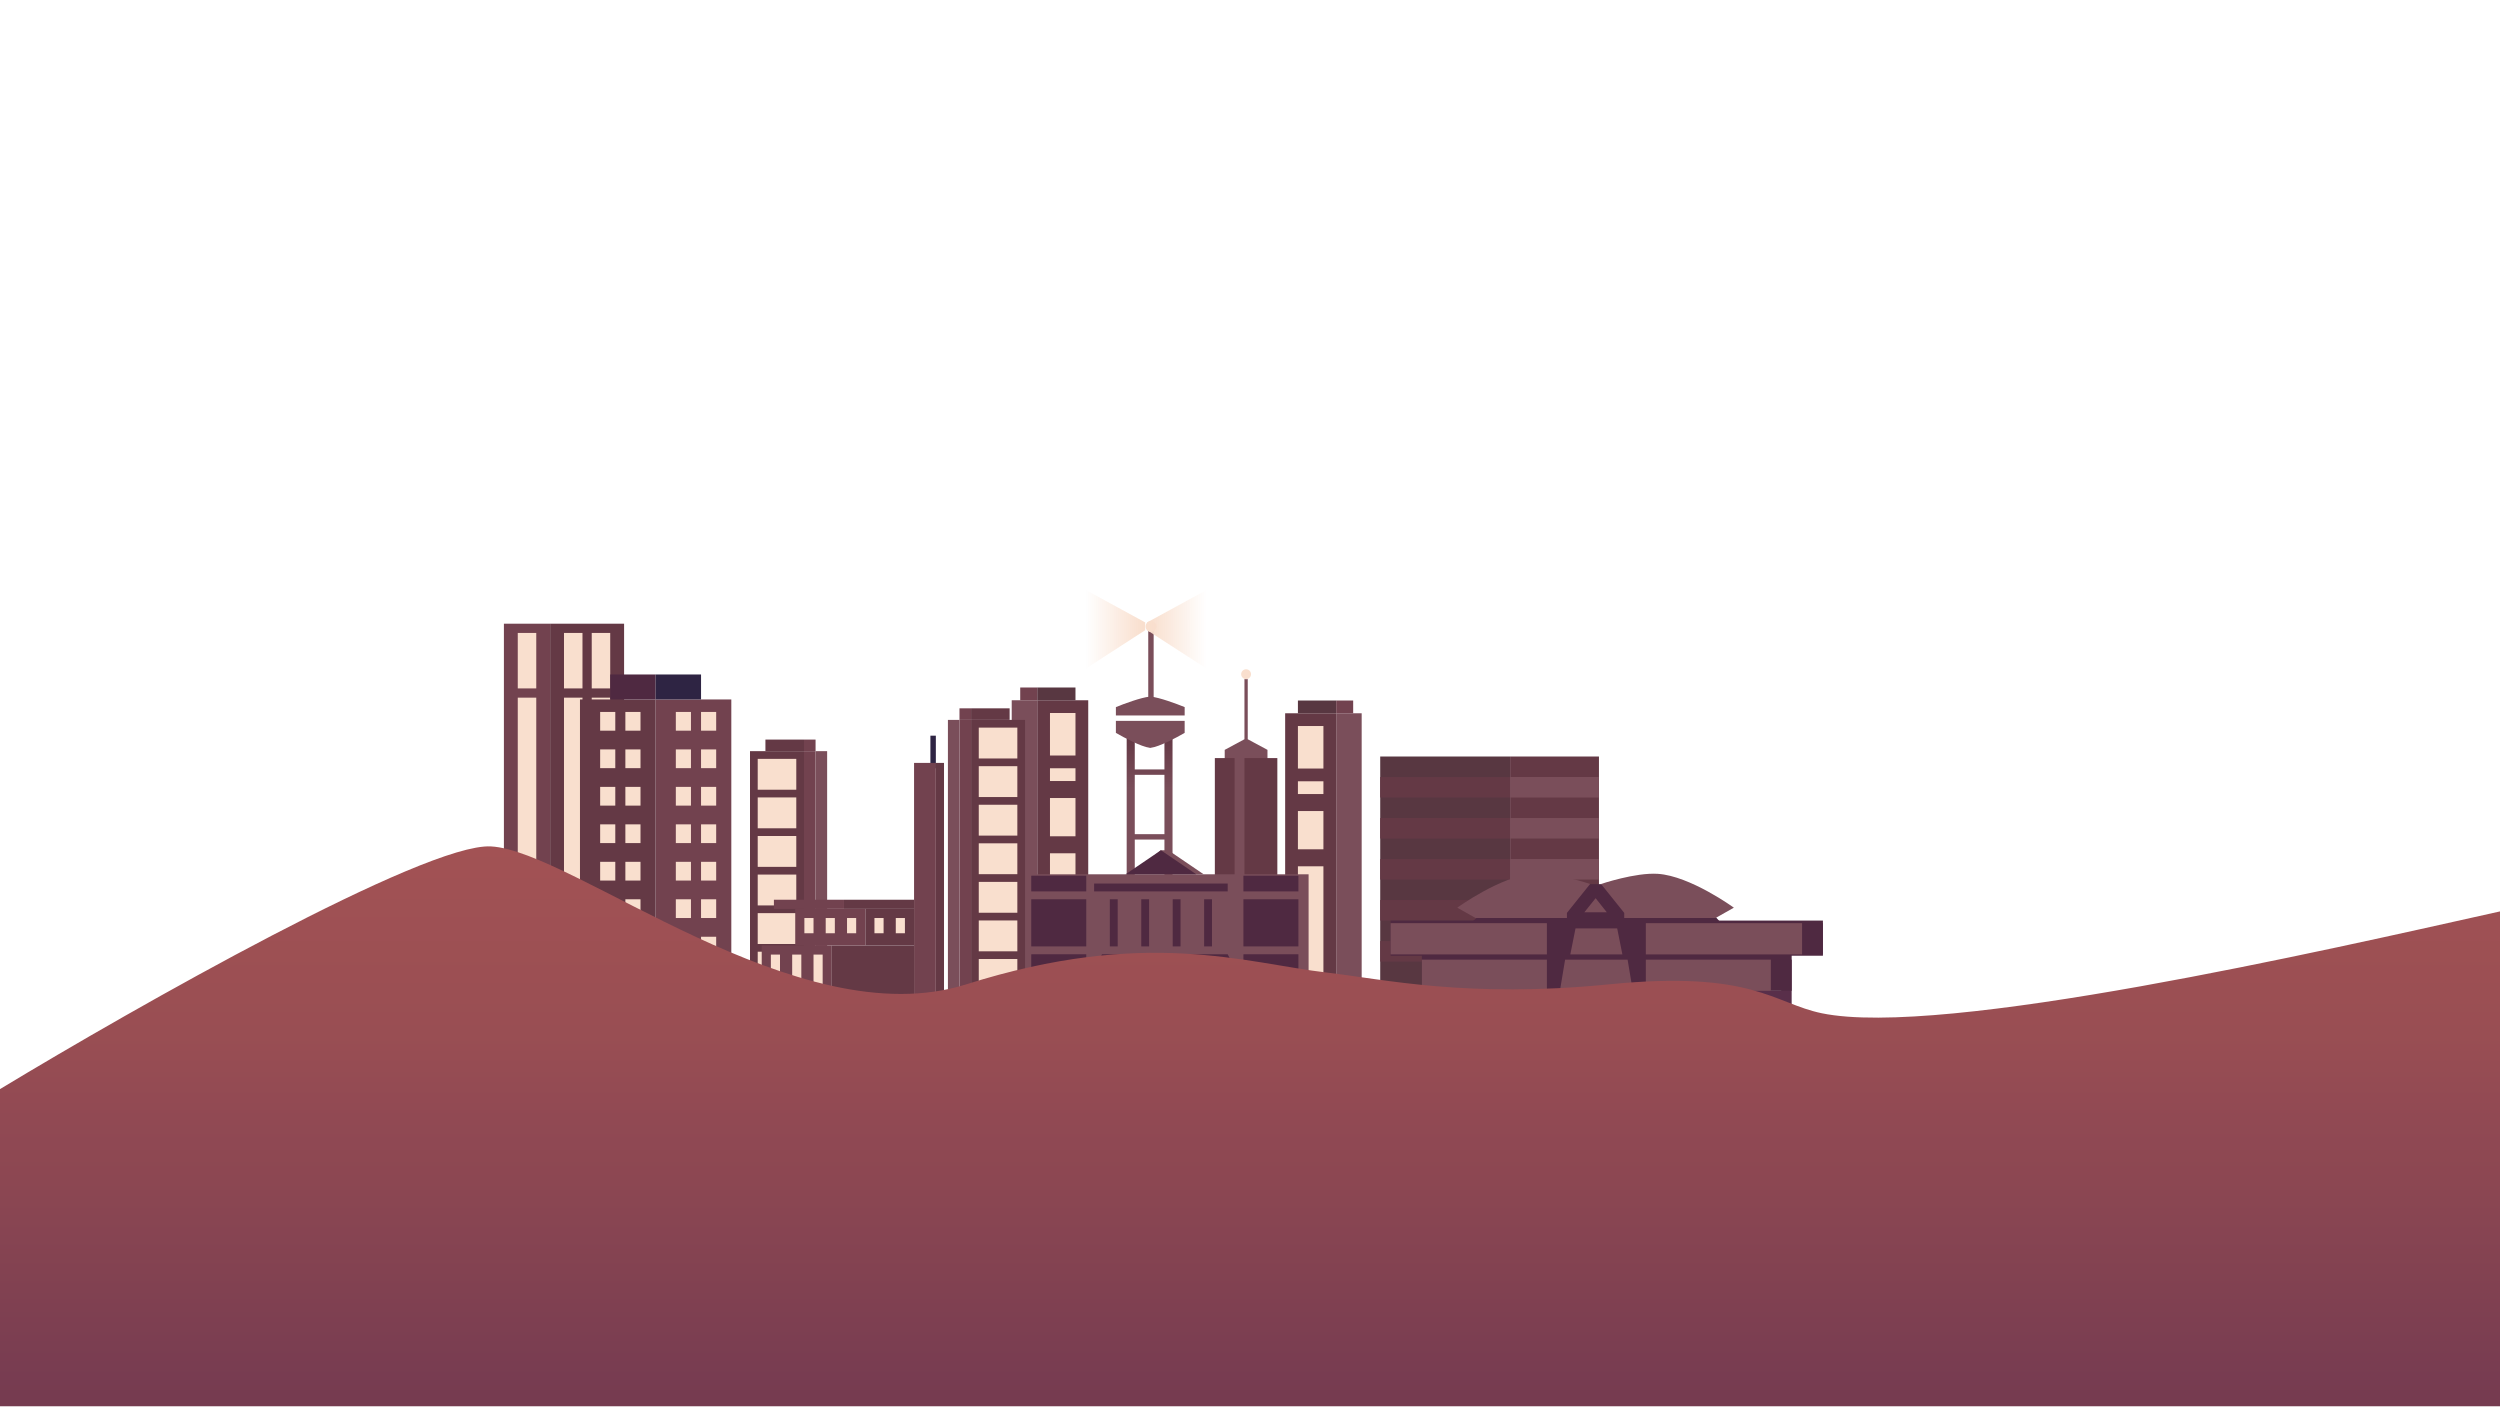
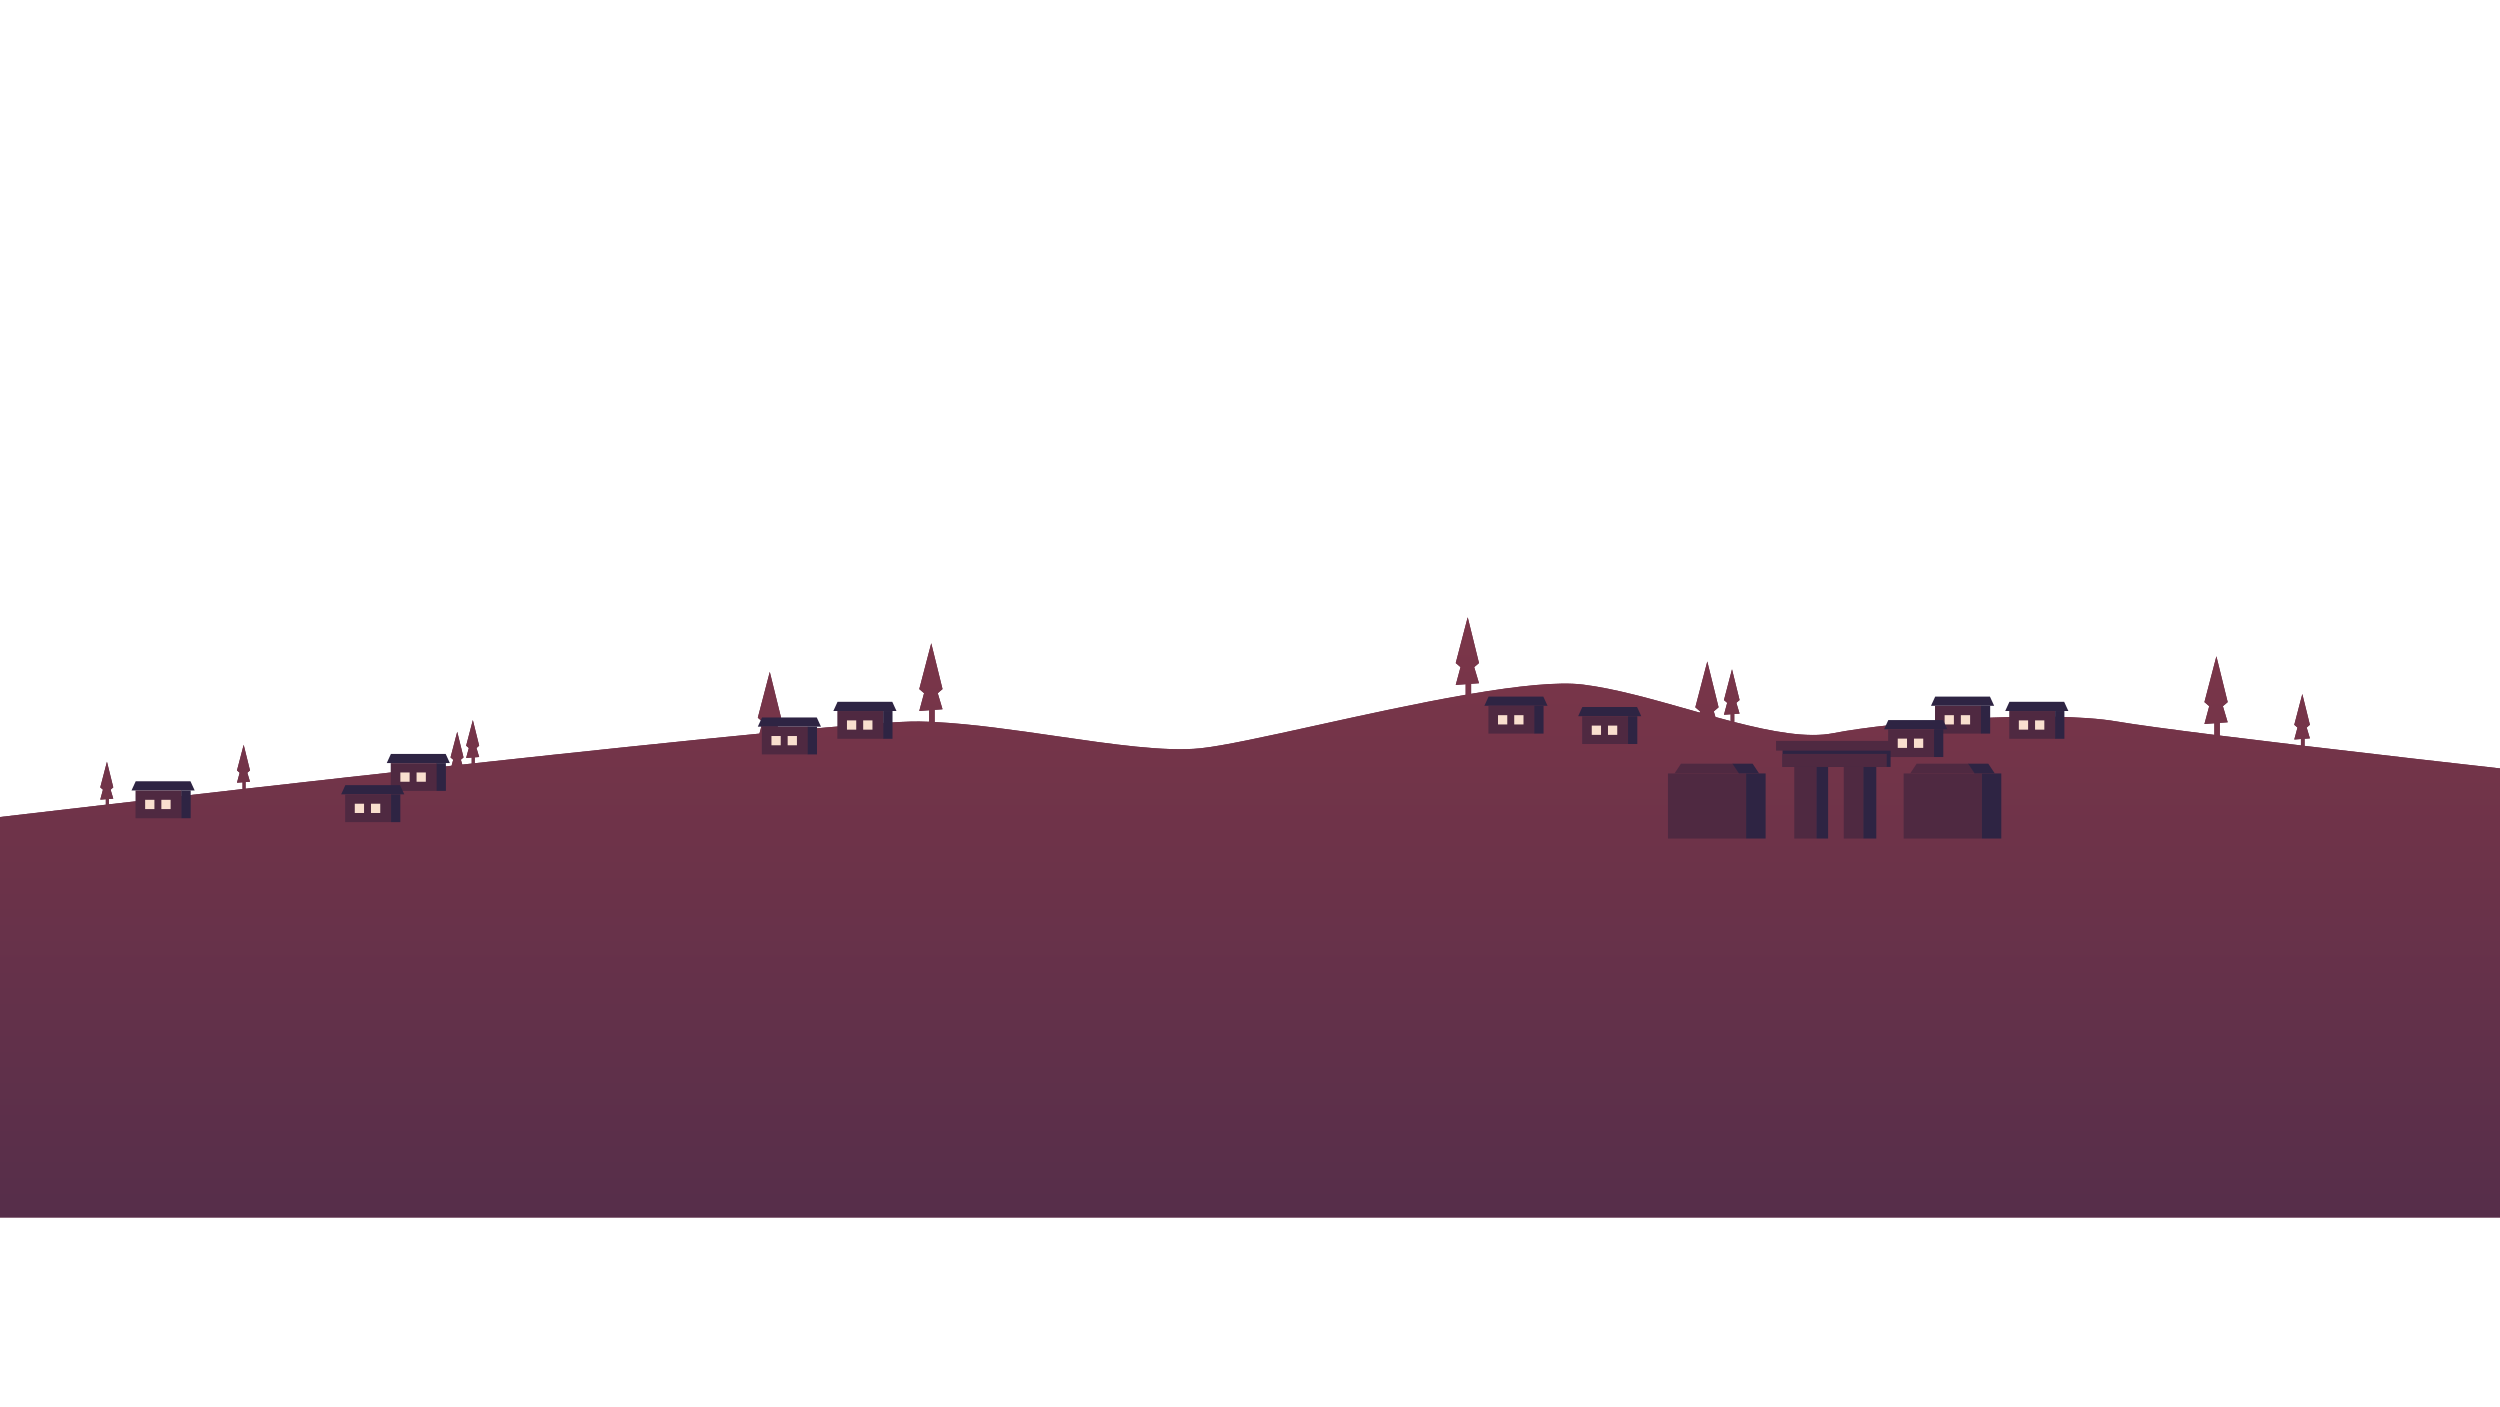
<svg xmlns="http://www.w3.org/2000/svg" width="1920" height="1080" viewBox="0 0 1920 1080" fill="none">
-   <mask id="mask0" mask-type="alpha" maskUnits="userSpaceOnUse" x="0" y="374" width="1920" height="706">
-     <rect y="374" width="1920" height="706" fill="#C4C4C4" />
+   <mask id="mask0" mask-type="alpha" maskUnits="userSpaceOnUse" x="0" y="474" width="1920" height="606">
+     <rect y="474" width="1920" height="606" fill="#C4C4C4" />
  </mask>
  <g mask="url(#mask0)">
-     <rect x="714.547" y="565" width="4.182" height="25.091" fill="#2E2443" />
-     <rect x="702" y="585.908" width="16.727" height="177.727" fill="#72424F" />
-     <rect x="718.727" y="585.908" width="6.273" height="177.727" fill="#643945" />
-     <rect x="387" y="479" width="35.5" height="213" fill="#72424F" />
-     <rect x="422.5" y="479" width="56.8" height="213" fill="#643945" />
-     <rect x="397.648" y="486.1" width="14.2" height="42.6" fill="#F9DFCE" />
-     <rect x="433.148" y="486.1" width="14.2" height="42.6" fill="#F9DFCE" />
-     <rect x="454.449" y="486.1" width="14.2" height="42.6" fill="#F9DFCE" />
-     <rect x="397.648" y="535.801" width="14.2" height="142" fill="#F9DFCE" />
-     <rect x="433.148" y="535.801" width="14.2" height="142" fill="#F9DFCE" />
-     <rect x="454.449" y="535.801" width="14.2" height="142" fill="#F9DFCE" />
-     <rect x="1060" y="581" width="99.75" height="178.5" fill="#583741" />
-     <rect x="1060" y="596.75" width="99.75" height="15.75" fill="#643945" />
-     <rect x="1060" y="628.25" width="99.75" height="15.75" fill="#643945" />
-     <rect x="1060" y="659.75" width="99.75" height="15.75" fill="#643945" />
-     <rect x="1060" y="691.25" width="99.75" height="15.75" fill="#643945" />
-     <rect x="1060" y="722.75" width="99.75" height="15.75" fill="#643945" />
-     <rect x="1159.75" y="581" width="68.25" height="178.5" fill="#643945" />
-     <rect x="1159.75" y="596.75" width="68.25" height="15.75" fill="#7A4E5A" />
-     <rect x="1159.75" y="628.25" width="68.25" height="15.75" fill="#7A4E5A" />
-     <rect x="1159.75" y="659.75" width="68.25" height="15.75" fill="#7A4E5A" />
-     <rect x="1159.75" y="691.25" width="68.25" height="15.75" fill="#7A4E5A" />
-     <rect x="1159.75" y="722.75" width="68.25" height="15.75" fill="#7A4E5A" />
-     <rect x="576" y="576.887" width="41.468" height="225.114" fill="#643945" />
-     <rect x="617.469" y="576.887" width="8.886" height="225.114" fill="#72424F" />
-     <rect x="626.355" y="576.887" width="8.886" height="225.114" fill="#7A4E5A" />
-     <rect x="617.469" y="568" width="8.886" height="8.886" fill="#72424F" />
-     <rect x="587.848" y="568" width="29.62" height="8.886" fill="#643945" />
-     <rect x="581.926" y="582.811" width="29.62" height="23.696" fill="#F9DFCE" />
-     <rect x="581.926" y="612.43" width="29.62" height="23.696" fill="#F9DFCE" />
-     <rect x="581.926" y="642.051" width="29.62" height="23.696" fill="#F9DFCE" />
-     <rect x="581.926" y="671.67" width="29.62" height="23.696" fill="#F9DFCE" />
-     <rect x="581.926" y="701.291" width="29.62" height="23.696" fill="#F9DFCE" />
-     <rect x="581.926" y="730.912" width="29.62" height="23.696" fill="#F9DFCE" />
-     <rect x="581.926" y="760.531" width="29.62" height="23.696" fill="#F9DFCE" />
-     <rect x="503.535" y="537.184" width="58.117" height="215.816" fill="#72424F" />
-     <rect x="445.418" y="537.184" width="58.117" height="215.816" fill="#643945" />
-     <rect x="480.285" y="546.773" width="11.623" height="14.388" fill="#F9DFCE" />
-     <rect x="460.918" y="546.773" width="11.623" height="14.388" fill="#F9DFCE" />
-     <rect x="480.285" y="575.553" width="11.623" height="14.388" fill="#F9DFCE" />
-     <rect x="460.918" y="575.553" width="11.623" height="14.388" fill="#F9DFCE" />
-     <rect x="480.285" y="604.326" width="11.623" height="14.388" fill="#F9DFCE" />
-     <rect x="460.918" y="604.326" width="11.623" height="14.388" fill="#F9DFCE" />
-     <rect x="480.285" y="633.102" width="11.623" height="14.388" fill="#F9DFCE" />
-     <rect x="460.918" y="633.102" width="11.623" height="14.388" fill="#F9DFCE" />
-     <rect x="480.285" y="661.877" width="11.623" height="14.388" fill="#F9DFCE" />
-     <rect x="460.918" y="661.877" width="11.623" height="14.388" fill="#F9DFCE" />
-     <rect x="480.285" y="690.652" width="11.623" height="14.388" fill="#F9DFCE" />
-     <rect x="460.918" y="690.652" width="11.623" height="14.388" fill="#F9DFCE" />
-     <rect x="480.285" y="719.428" width="11.623" height="14.388" fill="#F9DFCE" />
-     <rect x="460.918" y="719.428" width="11.623" height="14.388" fill="#F9DFCE" />
-     <rect x="538.402" y="546.773" width="11.623" height="14.388" fill="#F9DFCE" />
-     <rect x="519.035" y="546.773" width="11.623" height="14.388" fill="#F9DFCE" />
-     <rect x="538.402" y="575.553" width="11.623" height="14.388" fill="#F9DFCE" />
-     <rect x="519.035" y="575.553" width="11.623" height="14.388" fill="#F9DFCE" />
-     <rect x="538.402" y="604.326" width="11.623" height="14.388" fill="#F9DFCE" />
-     <rect x="519.035" y="604.326" width="11.623" height="14.388" fill="#F9DFCE" />
-     <rect x="538.402" y="633.102" width="11.623" height="14.388" fill="#F9DFCE" />
-     <rect x="519.035" y="633.102" width="11.623" height="14.388" fill="#F9DFCE" />
-     <rect x="538.402" y="661.877" width="11.623" height="14.388" fill="#F9DFCE" />
-     <rect x="519.035" y="661.877" width="11.623" height="14.388" fill="#F9DFCE" />
-     <rect x="538.402" y="690.652" width="11.623" height="14.388" fill="#F9DFCE" />
-     <rect x="519.035" y="690.652" width="11.623" height="14.388" fill="#F9DFCE" />
-     <rect x="538.402" y="719.428" width="11.623" height="14.388" fill="#F9DFCE" />
-     <rect x="519.035" y="719.428" width="11.623" height="14.388" fill="#F9DFCE" />
-     <rect x="468.668" y="518" width="34.87" height="19.184" fill="#4F2941" />
-     <rect x="503.535" y="518" width="34.87" height="19.184" fill="#2E2443" />
-     <rect width="39.176" height="280.762" transform="matrix(-1 0 0 1 835.766 537.795)" fill="#643945" />
-     <rect width="19.588" height="280.762" transform="matrix(-1 0 0 1 796.586 537.795)" fill="#7A4E5A" />
-     <rect width="19.588" height="32.647" transform="matrix(-1 0 0 1 825.969 547.588)" fill="#F9DFCE" />
-     <rect width="19.588" height="9.794" transform="matrix(-1 0 0 1 825.969 590.029)" fill="#F9DFCE" />
-     <rect width="19.588" height="29.382" transform="matrix(-1 0 0 1 825.969 612.881)" fill="#F9DFCE" />
-     <rect width="19.588" height="156.704" transform="matrix(-1 0 0 1 825.969 655.322)" fill="#F9DFCE" />
-     <rect width="29.382" height="9.794" transform="matrix(-1 0 0 1 825.969 528)" fill="#583741" />
-     <rect width="13.059" height="9.794" transform="matrix(-1 0 0 1 796.586 528)" fill="#72424F" />
-     <rect x="987" y="547.795" width="39.176" height="280.762" fill="#643945" />
-     <rect x="1026.18" y="547.795" width="19.588" height="280.762" fill="#7A4E5A" />
-     <rect x="996.797" y="557.588" width="19.588" height="32.647" fill="#F9DFCE" />
-     <rect x="996.797" y="600.029" width="19.588" height="9.794" fill="#F9DFCE" />
-     <rect x="996.797" y="622.881" width="19.588" height="29.382" fill="#F9DFCE" />
-     <rect x="996.797" y="665.322" width="19.588" height="156.704" fill="#F9DFCE" />
-     <rect x="996.797" y="538" width="29.382" height="9.794" fill="#583741" />
-     <rect x="1026.18" y="538" width="13.059" height="9.794" fill="#72424F" />
-     <rect x="585" y="726.1" width="53.82" height="37.44" fill="#72424F" />
-     <rect x="592.02" y="733.119" width="7.02" height="23.4" fill="#F9DFCE" />
-     <rect x="608.398" y="733.119" width="7.02" height="23.4" fill="#F9DFCE" />
-     <rect x="624.781" y="733.119" width="7.02" height="23.4" fill="#F9DFCE" />
-     <rect x="638.82" y="726.1" width="63.18" height="37.44" fill="#643945" />
-     <rect x="610.738" y="698.02" width="53.82" height="28.08" fill="#72424F" />
-     <rect x="664.559" y="698.02" width="37.44" height="28.08" fill="#643945" />
-     <rect x="648.18" y="691" width="53.82" height="7.02" fill="#643945" />
-     <rect x="594.359" y="691" width="53.82" height="7.02" fill="#72424F" />
-     <rect x="617.762" y="705.039" width="7.02" height="11.7" fill="#F9DFCE" />
-     <rect x="634.141" y="705.039" width="7.02" height="11.7" fill="#F9DFCE" />
-     <rect x="650.52" y="705.039" width="7.02" height="11.7" fill="#F9DFCE" />
-     <rect x="671.578" y="705.039" width="7.02" height="11.7" fill="#F9DFCE" />
-     <rect x="687.961" y="705.039" width="7.02" height="11.7" fill="#F9DFCE" />
-     <path fill-rule="evenodd" clip-rule="evenodd" d="M871.503 566.068H865.289V700.706H871.503V644.78H894.286V640.637H871.503V595.068H894.289V700.707H900.503V566.069H894.289V590.925H871.503V566.068Z" fill="url(#paint0_linear)" />
-     <path fill-rule="evenodd" clip-rule="evenodd" d="M857 553.641V562.847C863.197 566.471 876.543 573.518 882.889 574.286V574.354C883.056 574.354 883.23 574.348 883.411 574.336C883.59 574.348 883.762 574.354 883.928 574.354V574.286C890.274 573.519 903.62 566.471 909.817 562.847V553.641H883.928V553.641H857Z" fill="#7A4E5A" />
-     <path fill-rule="evenodd" clip-rule="evenodd" d="M909.82 549.498V543.054C903.623 540.517 890.277 535.584 883.931 535.046V534.998C883.764 534.998 883.59 535.003 883.408 535.011C883.23 535.003 883.058 534.999 882.893 534.999V535.046C876.547 535.583 863.201 540.517 857.004 543.053V549.498H882.893V549.498H909.82Z" fill="#7A4E5A" />
-     <rect x="881.855" y="483.215" width="4.143" height="53.855" fill="#7A4E5A" />
-     <circle cx="883.928" cy="481.143" r="4.143" fill="#F9DFCE" />
-     <path fill-rule="evenodd" clip-rule="evenodd" d="M958.265 521.578H955.738V567.731L940.578 575.894V740.104H956.999L956.999 740.105H973.42V575.894L958.265 567.734V521.578Z" fill="#7A4E5A" />
-     <rect x="933" y="582.211" width="15.158" height="159.158" fill="#643945" />
-     <rect x="955.738" y="582.211" width="25.263" height="159.158" fill="#643945" />
-     <circle cx="957" cy="517.789" r="3.789" fill="#F9DFCE" />
-     <rect width="41.468" height="225.114" transform="matrix(-1 0 0 1 787.242 552.887)" fill="#643945" />
-     <rect width="8.886" height="225.114" transform="matrix(-1 0 0 1 745.773 552.887)" fill="#72424F" />
-     <rect width="8.886" height="225.114" transform="matrix(-1 0 0 1 736.887 552.887)" fill="#7A4E5A" />
-     <rect width="8.886" height="8.886" transform="matrix(-1 0 0 1 745.773 544)" fill="#72424F" />
-     <rect width="29.62" height="8.886" transform="matrix(-1 0 0 1 775.395 544)" fill="#643945" />
-     <rect width="29.62" height="23.696" transform="matrix(-1 0 0 1 781.316 558.811)" fill="#F9DFCE" />
-     <rect width="29.62" height="23.696" transform="matrix(-1 0 0 1 781.316 588.43)" fill="#F9DFCE" />
-     <rect width="29.62" height="23.696" transform="matrix(-1 0 0 1 781.316 618.051)" fill="#F9DFCE" />
-     <rect width="29.62" height="23.696" transform="matrix(-1 0 0 1 781.316 647.67)" fill="#F9DFCE" />
-     <rect width="29.62" height="23.696" transform="matrix(-1 0 0 1 781.316 677.291)" fill="#F9DFCE" />
-     <rect width="29.62" height="23.696" transform="matrix(-1 0 0 1 781.316 706.912)" fill="#F9DFCE" />
-     <rect width="29.62" height="23.696" transform="matrix(-1 0 0 1 781.316 736.531)" fill="#F9DFCE" />
-     <path d="M1068 707H1400V734H1376V761H1092V734H1068V707Z" fill="#4F2941" />
-     <rect x="1068" y="709" width="120" height="24" fill="#7A4E5A" />
-     <rect x="1092" y="737" width="96" height="24" fill="#7A4E5A" />
-     <rect width="120" height="24" transform="matrix(-1 0 0 1 1384 709)" fill="#7A4E5A" />
-     <rect width="96" height="24" transform="matrix(-1 0 0 1 1360 737)" fill="#7A4E5A" />
-     <path d="M1164 679H1295L1321 708H1130.5L1164 679Z" fill="#4F2941" />
-     <path d="M1133.2 705L1119.2 697.099C1119.2 697.099 1152.69 672.727 1177.6 671.099C1194.86 669.971 1221.2 678.899 1221.2 678.899L1203.4 701.099V705H1133.2Z" fill="#7A4E5A" />
-     <path d="M1317.6 705L1331.6 697.099C1331.6 697.099 1298.11 672.727 1273.2 671.099C1255.94 669.971 1229.6 678.899 1229.6 678.899L1247.4 701.099V705H1317.6Z" fill="#7A4E5A" />
-     <path d="M1225.44 689.801L1234 700.601H1216.8L1225.44 689.801Z" fill="#7A4E5A" />
-     <path d="M1250 737H1202L1198 761H1254L1250 737Z" fill="#7A4E5A" />
-     <path d="M1242 713H1210L1206 733H1246L1242 713Z" fill="#7A4E5A" />
-     <rect x="1368" y="737" width="8" height="24" fill="#4F2941" />
-     <rect x="1392" y="709" width="8" height="24" fill="#4F2941" />
-     <rect x="1192" y="709" width="8" height="24" fill="#4F2941" />
-     <path d="M1192 737H1198.4L1194.4 761H1192V737Z" fill="#4F2941" />
-     <rect x="1343" y="761" width="33" height="11" fill="#592F4A" />
-     <rect x="792" y="671.461" width="213" height="76.68" fill="#7A4E5A" />
-     <path d="M852.352 690.631H858.387V726.841H852.352V690.631Z" fill="#4F2941" />
-     <path d="M876.488 690.631H882.523V726.841H876.488V690.631Z" fill="#4F2941" />
-     <path d="M900.629 690.631H906.664V726.841H900.629V690.631Z" fill="#4F2941" />
-     <path d="M924.77 690.631H930.805V726.841H924.77V690.631Z" fill="#4F2941" />
-     <rect x="792" y="690.631" width="42.245" height="36.21" fill="#4F2941" />
-     <rect x="954.945" y="690.631" width="42.245" height="36.21" fill="#4F2941" />
-     <rect x="792" y="732.875" width="42.245" height="12.07" fill="#4F2941" />
-     <rect x="954.945" y="732.875" width="42.245" height="12.07" fill="#4F2941" />
-     <path d="M846.316 732.875H942.876L948.911 744.945H840.281L846.316 732.875Z" fill="#4F2941" />
-     <rect x="792" y="672.525" width="42.245" height="12.07" fill="#4F2941" />
-     <rect x="840.281" y="678.561" width="102.595" height="6.035" fill="#4F2941" />
-     <rect x="954.945" y="672.525" width="42.245" height="12.07" fill="#4F2941" />
-     <path d="M897.259 653L924.417 671.46H870.102L891.402 653H897.259Z" fill="#7A4E5A" />
-     <path d="M891.579 653L918.737 671.46H864.422L891.579 653Z" fill="#4F2941" />
-     <path d="M377.026 650.042C326.465 647.379 104.608 773.188 0 836.425V1116H1920V699.966C1785.61 729.921 1491.78 797.342 1399.14 778.181C1362 770.5 1346 745 1235.5 756C1127.08 766.793 1062.5 752 1019.5 747C956.218 739.642 880.234 712.235 742 756C612.5 797 440.227 653.37 377.026 650.042Z" fill="url(#paint1_linear)" />
-     <path d="M881 484V478L930.5 451V516L881 484Z" fill="url(#paint2_linear)" />
-     <path d="M879.5 484V478L830 451V516L879.5 484Z" fill="url(#paint3_linear)" />
+     <path fill-rule="evenodd" clip-rule="evenodd" d="M1127.2 474L1118 509.21L1121.68 512.363L1118 526.027L1125.62 525.467V533.574C1088.5 540.027 1047.29 549.102 1010.87 557.122C972.345 565.605 939.174 572.909 921.861 574.687C894.678 577.479 854.033 571.565 811.4 565.362C779.739 560.755 746.981 555.989 717.824 554.51V545.157L723.868 544.713L720.189 532.363L723.868 529.21L715.197 494L706 529.21L709.679 532.363L706 546.027L713.62 545.466V554.319C711.085 554.218 708.579 554.143 706.107 554.097C691.839 553.834 652.562 556.875 598.453 561.964L596.189 554.363L599.868 551.21L591.197 516L582 551.21L585.679 554.363L583.243 563.411C522.226 569.276 445.132 577.375 364.618 586.147V581.631L368 581.382L365.941 574.471L368 572.706L363.147 553L358 572.706L360.059 574.471L358 582.118L362.265 581.804V586.404C359.863 586.665 357.457 586.928 355.049 587.191L353.941 583.471L356 581.706L351.147 562L346 581.706L348.059 583.471L346.815 588.091C293.97 593.877 240.064 599.9 188.618 605.725V600.631L192 600.382L189.941 593.471L192 591.706L187.147 572L182 591.706L184.059 593.471L182 601.118L186.265 600.804V605.991C150.427 610.051 115.813 614.012 83.618 617.725V613.631L87 613.382L84.941 606.471L87 604.706L82.147 585L77 604.706L79.059 606.471L77 614.118L81.265 613.804V617.996C51.802 621.396 24.405 624.584 0 627.447V935H1920V590.129C1882.34 585.923 1824.82 579.359 1769.94 572.823V567.357L1774 567.059L1771.53 558.765L1774 556.647L1768.18 533L1762 556.647L1764.47 558.765L1762 567.941L1767.12 567.565V572.487C1745.41 569.898 1724.18 567.32 1704.82 564.901V555.157L1710.87 554.713L1707.19 542.363L1710.87 539.21L1702.2 504L1693 539.21L1696.68 542.363L1693 556.027L1700.62 555.466V564.374C1666.96 560.148 1639.45 556.45 1625.79 554.097C1573.48 545.088 1453.62 554.097 1407.85 563.106C1388.14 566.986 1361.16 562.034 1331.94 554.521V548.357L1336 548.059L1333.53 539.765L1336 537.647L1330.18 514L1324 537.647L1326.47 539.765L1324 548.941L1329.12 548.565V553.789C1325.27 552.782 1321.38 551.735 1317.47 550.661L1316.19 546.363L1319.87 543.21L1311.2 508L1302 543.21L1305.68 546.363L1305.43 547.305C1302.4 546.452 1299.37 545.592 1296.33 544.732L1296.26 544.712C1268.39 536.811 1240.34 528.858 1216.07 525.787C1196.81 523.35 1165.39 526.811 1129.82 532.852V525.157L1135.87 524.713L1132.19 512.363L1135.87 509.21L1127.2 474Z" fill="#683249" />
+     <path fill-rule="evenodd" clip-rule="evenodd" d="M1127.2 474L1118 509.21L1121.68 512.363L1118 526.027L1125.62 525.467V533.574C1088.5 540.027 1047.29 549.102 1010.87 557.122C972.345 565.605 939.174 572.909 921.861 574.687C894.678 577.479 854.033 571.565 811.4 565.362C779.739 560.755 746.981 555.989 717.824 554.51V545.157L723.868 544.713L720.189 532.363L723.868 529.21L715.197 494L706 529.21L709.679 532.363L706 546.027L713.62 545.466V554.319C711.085 554.218 708.579 554.143 706.107 554.097C691.839 553.834 652.562 556.875 598.453 561.964L596.189 554.363L599.868 551.21L591.197 516L582 551.21L585.679 554.363L583.243 563.411C522.226 569.276 445.132 577.375 364.618 586.147V581.631L368 581.382L365.941 574.471L368 572.706L363.147 553L358 572.706L360.059 574.471L358 582.118L362.265 581.804V586.404C359.863 586.665 357.457 586.928 355.049 587.191L353.941 583.471L356 581.706L351.147 562L346 581.706L348.059 583.471L346.815 588.091C293.97 593.877 240.064 599.9 188.618 605.725V600.631L192 600.382L189.941 593.471L192 591.706L187.147 572L182 591.706L184.059 593.471L182 601.118L186.265 600.804V605.991C150.427 610.051 115.813 614.012 83.618 617.725V613.631L87 613.382L84.941 606.471L87 604.706L82.147 585L77 604.706L79.059 606.471L77 614.118L81.265 613.804V617.996C51.802 621.396 24.405 624.584 0 627.447V935H1920V590.129C1882.34 585.923 1824.82 579.359 1769.94 572.823V567.357L1774 567.059L1771.53 558.765L1774 556.647L1768.18 533L1762 556.647L1764.47 558.765L1762 567.941L1767.12 567.565V572.487C1745.41 569.898 1724.18 567.32 1704.82 564.901V555.157L1710.87 554.713L1707.19 542.363L1710.87 539.21L1702.2 504L1693 539.21L1696.68 542.363L1693 556.027L1700.62 555.466V564.374C1666.96 560.148 1639.45 556.45 1625.79 554.097C1573.48 545.088 1453.62 554.097 1407.85 563.106C1388.14 566.986 1361.16 562.034 1331.94 554.521V548.357L1336 548.059L1333.53 539.765L1336 537.647L1330.18 514L1324 537.647L1326.47 539.765L1324 548.941L1329.12 548.565V553.789C1325.27 552.782 1321.38 551.735 1317.47 550.661L1316.19 546.363L1319.87 543.21L1311.2 508L1302 543.21L1305.68 546.363L1305.43 547.305C1302.4 546.452 1299.37 545.592 1296.33 544.732L1296.26 544.712C1268.39 536.811 1240.34 528.858 1216.07 525.787C1196.81 523.35 1165.39 526.811 1129.82 532.852V525.157L1135.87 524.713L1132.19 512.363L1135.87 509.21L1127.2 474Z" fill="url(#paint0_linear)" />
  </g>
+   <path d="M300.234 579H342.275L345.509 586.056H297L300.234 579Z" fill="#2E2443" />
+   <rect x="300.086" y="586.056" width="35.574" height="21.344" fill="#4F2941" />
+   <rect x="335.336" y="586.056" width="7.115" height="21.344" fill="#2E2443" />
+   <rect x="307.473" y="593.259" width="7.115" height="7.115" fill="#F9DFCE" />
+   <rect x="319.926" y="593.259" width="7.115" height="7.115" fill="#F9DFCE" />
+   <path d="M104.234 600H146.275L149.509 607.056H101L104.234 600Z" fill="#2E2443" />
+   <rect x="104.086" y="607.056" width="35.574" height="21.344" fill="#4F2941" />
+   <rect x="139.336" y="607.056" width="7.115" height="21.344" fill="#2E2443" />
+   <rect x="111.473" y="614.259" width="7.115" height="7.115" fill="#F9DFCE" />
+   <rect x="123.926" y="614.259" width="7.115" height="7.115" fill="#F9DFCE" />
+   <path d="M265.234 603H307.275L310.509 610.056H262L265.234 603Z" fill="#2E2443" />
+   <rect x="265.086" y="610.056" width="35.574" height="21.344" fill="#4F2941" />
+   <rect x="300.336" y="610.056" width="7.115" height="21.344" fill="#2E2443" />
+   <rect x="272.473" y="617.259" width="7.115" height="7.115" fill="#F9DFCE" />
+   <rect x="284.926" y="617.259" width="7.115" height="7.115" fill="#F9DFCE" />
+   <path d="M585.234 551H627.275L630.509 558.056H582L585.234 551Z" fill="#2E2443" />
+   <rect x="585.086" y="558.056" width="35.574" height="21.344" fill="#4F2941" />
+   <rect x="620.336" y="558.056" width="7.115" height="21.344" fill="#2E2443" />
+   <rect x="592.473" y="565.259" width="7.115" height="7.115" fill="#F9DFCE" />
+   <rect x="604.926" y="565.259" width="7.115" height="7.115" fill="#F9DFCE" />
+   <path d="M643.234 539H685.275L688.509 546.056H640L643.234 539Z" fill="#2E2443" />
+   <rect x="643.086" y="546.056" width="35.574" height="21.344" fill="#4F2941" />
+   <rect x="678.336" y="546.056" width="7.115" height="21.344" fill="#2E2443" />
+   <rect x="650.473" y="553.259" width="7.115" height="7.115" fill="#F9DFCE" />
+   <rect x="662.926" y="553.259" width="7.115" height="7.115" fill="#F9DFCE" />
+   <path d="M1143.23 535H1185.28L1188.51 542.056H1140L1143.23 535Z" fill="#2E2443" />
+   <rect x="1143.09" y="542.056" width="35.574" height="21.344" fill="#4F2941" />
+   <rect x="1178.34" y="542.056" width="7.115" height="21.344" fill="#2E2443" />
+   <rect x="1150.47" y="549.259" width="7.115" height="7.115" fill="#F9DFCE" />
+   <rect x="1162.93" y="549.259" width="7.115" height="7.115" fill="#F9DFCE" />
+   <path d="M1215.23 543H1257.28L1260.51 550.056H1212L1215.23 543Z" fill="#2E2443" />
+   <rect x="1215.09" y="550.056" width="35.574" height="21.344" fill="#4F2941" />
+   <rect x="1250.34" y="550.056" width="7.115" height="21.344" fill="#2E2443" />
+   <rect x="1222.47" y="557.259" width="7.115" height="7.115" fill="#F9DFCE" />
+   <rect x="1234.93" y="557.259" width="7.115" height="7.115" fill="#F9DFCE" />
+   <path d="M1486.23 535H1528.28L1531.51 542.056H1483L1486.23 535Z" fill="#2E2443" />
+   <rect x="1486.09" y="542.056" width="35.574" height="21.344" fill="#4F2941" />
+   <rect x="1521.34" y="542.056" width="7.115" height="21.344" fill="#2E2443" />
+   <rect x="1493.47" y="549.259" width="7.115" height="7.115" fill="#F9DFCE" />
+   <rect x="1505.93" y="549.259" width="7.115" height="7.115" fill="#F9DFCE" />
+   <path d="M1450.23 553H1492.28L1495.51 560.056H1447L1450.23 553Z" fill="#2E2443" />
+   <rect x="1450.09" y="560.056" width="35.574" height="21.344" fill="#4F2941" />
+   <rect x="1485.34" y="560.056" width="7.115" height="21.344" fill="#2E2443" />
+   <rect x="1457.47" y="567.259" width="7.115" height="7.115" fill="#F9DFCE" />
+   <rect x="1469.93" y="567.259" width="7.115" height="7.115" fill="#F9DFCE" />
+   <path d="M1543.23 539H1585.28L1588.51 546.056H1540L1543.23 539Z" fill="#2E2443" />
+   <rect x="1543.09" y="546.056" width="35.574" height="21.344" fill="#4F2941" />
+   <rect x="1578.34" y="546.056" width="7.115" height="21.344" fill="#2E2443" />
+   <rect x="1550.47" y="553.259" width="7.115" height="7.115" fill="#F9DFCE" />
+   <rect x="1562.93" y="553.259" width="7.115" height="7.115" fill="#F9DFCE" />
+   <rect x="1281" y="594" width="60" height="50" fill="#4F2941" />
+   <path d="M1291 586.5H1331L1336 594H1286L1291 586.5Z" fill="#4F2941" />
+   <rect x="1341" y="594" width="15" height="50" fill="#2E2443" />
+   <path d="M1330.5 586.5H1346L1351 594H1335.5L1330.5 586.5Z" fill="#2E2443" />
+   <rect x="1462" y="594" width="60" height="50" fill="#4F2941" />
+   <path d="M1472 586.5H1512L1517 594H1467L1472 586.5Z" fill="#4F2941" />
+   <rect x="1522" y="594" width="15" height="50" fill="#2E2443" />
+   <path d="M1511.5 586.5H1527L1532 594H1516.5L1511.5 586.5Z" fill="#2E2443" />
+   <rect x="1378" y="589" width="17" height="55" fill="#4F2941" />
+   <rect x="1395" y="589" width="9" height="55" fill="#2E2443" />
+   <path d="M1416 589H1431V644H1416V589Z" fill="#4F2941" />
+   <rect x="1431" y="589" width="10" height="55" fill="#2E2443" />
+   <rect x="1369" y="576" width="83" height="13" fill="#2E2443" />
+   <rect x="1369" y="579" width="80" height="10" fill="#4F2941" />
+   <rect x="1364" y="569" width="90" height="7.5" fill="#4F2941" />
  <defs>
-     <linearGradient id="paint0_linear" x1="882.896" y1="566.068" x2="882.896" y2="700.707" gradientUnits="userSpaceOnUse">
-       <stop stop-color="#643945" />
-       <stop offset="0.307" stop-color="#7A4E5A" />
-     </linearGradient>
-     <linearGradient id="paint1_linear" x1="960" y1="650" x2="960" y2="1116" gradientUnits="userSpaceOnUse">
-       <stop stop-color="#A25254" />
-       <stop offset="0.312" stop-color="#994E53" />
-       <stop offset="0.448" stop-color="#914953" />
-       <stop offset="0.552" stop-color="#8C4752" />
-       <stop offset="1" stop-color="#703850" />
-     </linearGradient>
-     <linearGradient id="paint2_linear" x1="883" y1="481.5" x2="926.5" y2="481.5" gradientUnits="userSpaceOnUse">
-       <stop stop-color="#F9DFCE" />
-       <stop offset="1" stop-color="#F9DFCE" stop-opacity="0" />
-     </linearGradient>
-     <linearGradient id="paint3_linear" x1="877.5" y1="481.5" x2="834" y2="481.5" gradientUnits="userSpaceOnUse">
-       <stop stop-color="#F9DFCE" />
-       <stop offset="1" stop-color="#F9DFCE" stop-opacity="0" />
+     <linearGradient id="paint0_linear" x1="960" y1="474" x2="960" y2="935" gradientUnits="userSpaceOnUse">
+       <stop stop-color="#7C3649" />
+       <stop offset="1" stop-color="#562E4A" />
    </linearGradient>
  </defs>
</svg>
